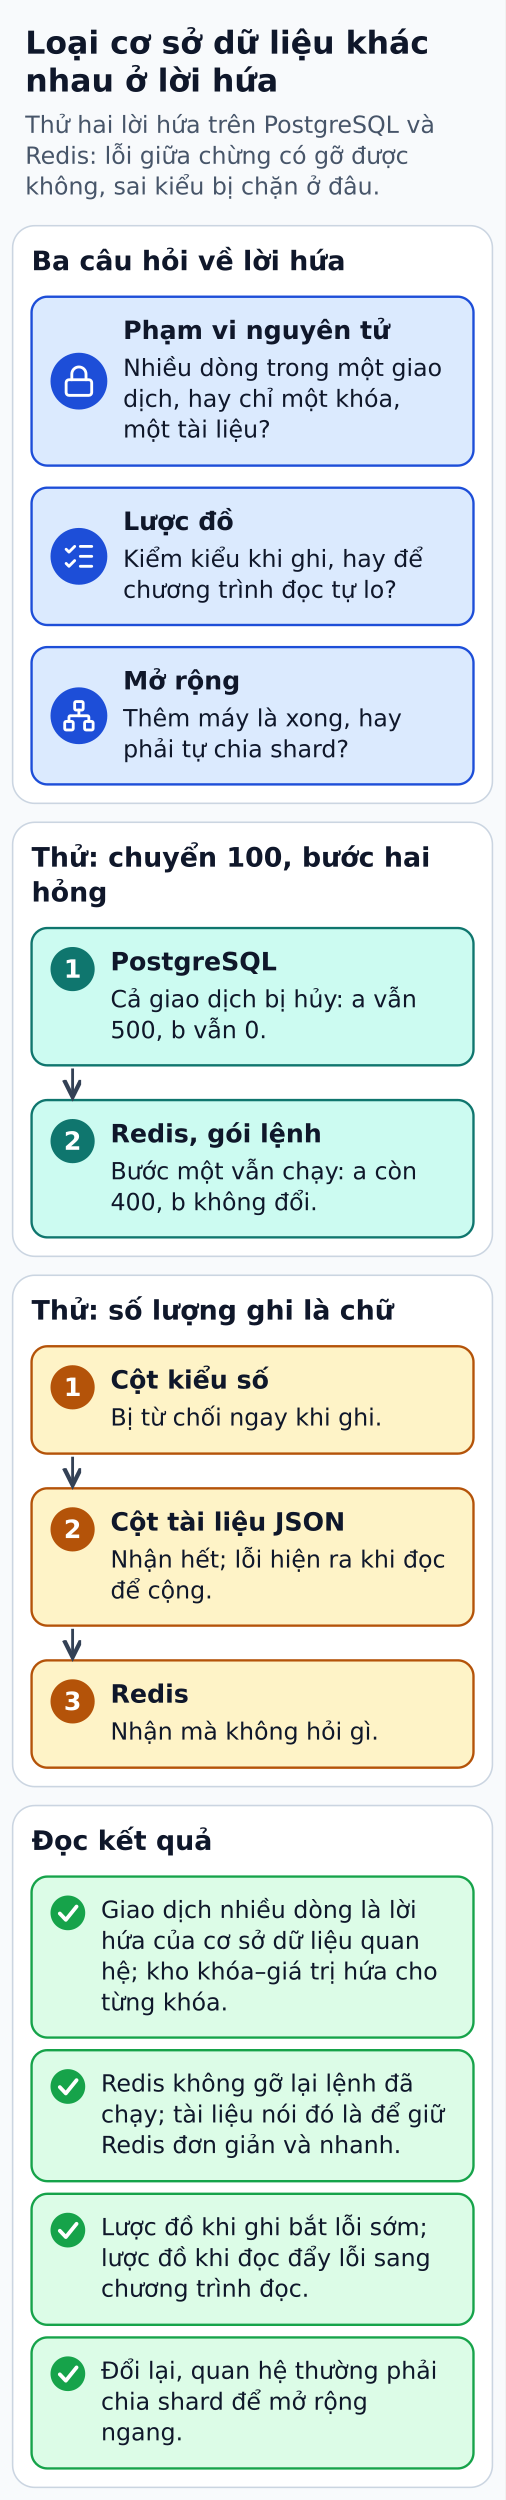
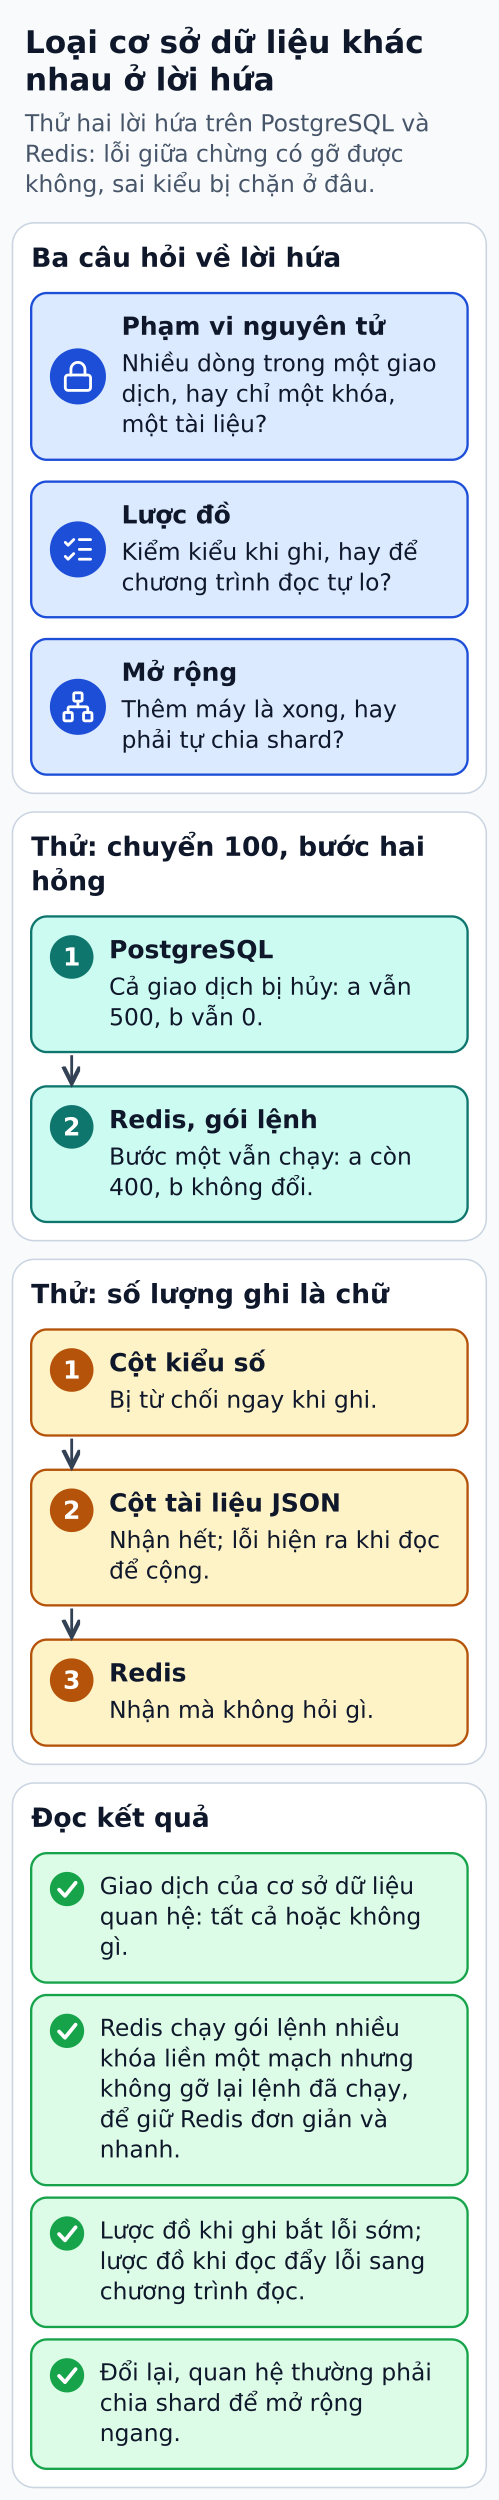
- <svg xmlns="http://www.w3.org/2000/svg" width="320" height="1584" viewBox="0 0 320 1584" role="img" aria-labelledby="title desc">
+ <svg xmlns="http://www.w3.org/2000/svg" width="320" height="1604" viewBox="0 0 320 1604" role="img" aria-labelledby="title desc">
  <defs>
    <marker id="arrow" markerWidth="8" markerHeight="8" refX="6" refY="3" orient="auto">
      <path d="M0,0 L6,3 L0,6" fill="none" stroke="#334155" stroke-width="1.5" />
    </marker>
  </defs>
-   <rect width="320" height="1584" fill="#f8fafc" />
+   <rect width="320" height="1604" fill="#f8fafc" />
  <g font-family="DejaVu Sans, Arial, sans-serif" fill="#0f172a">
    <text x="16" y="34" font-size="20" fill="#0f172a" font-weight="bold" text-anchor="start">Loại cơ sở dữ liệu khác</text>
    <text x="16" y="58" font-size="20" fill="#0f172a" font-weight="bold" text-anchor="start">nhau ở lời hứa</text>
    <text x="16" y="84.2" font-size="15" fill="#475569" font-weight="normal" text-anchor="start">Thử hai lời hứa trên PostgreSQL và</text>
    <text x="16" y="103.8" font-size="15" fill="#475569" font-weight="normal" text-anchor="start">Redis: lỗi giữa chừng có gỡ được</text>
    <text x="16" y="123.2" font-size="15" fill="#475569" font-weight="normal" text-anchor="start">không, sai kiểu bị chặn ở đâu.</text>
    <rect x="8" y="143" width="304" height="366" rx="14" fill="#ffffff" stroke="#cbd5e1" stroke-width="1" />
    <text x="20" y="171.2" font-size="17" fill="#0f172a" font-weight="bold" text-anchor="start">Ba câu hỏi về lời hứa</text>
    <rect x="20" y="188" width="280" height="107" rx="10" fill="#dbeafe" stroke="#1d4ed8" stroke-width="1.5" />
    <circle cx="50" cy="241.5" r="18" fill="#1d4ed8" />
    <g transform="translate(39.2 230.7) scale(0.9)" fill="none" stroke="#FFFFFF" stroke-width="2" stroke-linecap="round" stroke-linejoin="round">
      <rect height="11" rx="2" ry="2" width="18" x="3" y="11" />
      <path d="M7 11V7a5 5 0 0 1 10 0v4" />
    </g>
    <text x="78" y="214.8" font-size="16" fill="#0f172a" font-weight="bold" text-anchor="start">Phạm vi nguyên tử</text>
    <text x="78" y="238.2" font-size="15" fill="#0f172a" font-weight="normal" text-anchor="start">Nhiều dòng trong một giao</text>
    <text x="78" y="257.8" font-size="15" fill="#0f172a" font-weight="normal" text-anchor="start">dịch, hay chỉ một khóa,</text>
    <text x="78" y="277.2" font-size="15" fill="#0f172a" font-weight="normal" text-anchor="start">một tài liệu?</text>
    <rect x="20" y="309" width="280" height="87" rx="10" fill="#dbeafe" stroke="#1d4ed8" stroke-width="1.5" />
    <circle cx="50" cy="352.5" r="18" fill="#1d4ed8" />
    <g transform="translate(39.2 341.7) scale(0.9)" fill="none" stroke="#FFFFFF" stroke-width="2" stroke-linecap="round" stroke-linejoin="round">
      <path d="M13 5h8" />
      <path d="M13 12h8" />
      <path d="M13 19h8" />
      <path d="m3 17 2 2 4-4" />
      <path d="m3 7 2 2 4-4" />
    </g>
    <text x="78" y="335.8" font-size="16" fill="#0f172a" font-weight="bold" text-anchor="start">Lược đồ</text>
    <text x="78" y="359.2" font-size="15" fill="#0f172a" font-weight="normal" text-anchor="start">Kiểm kiểu khi ghi, hay để</text>
    <text x="78" y="378.8" font-size="15" fill="#0f172a" font-weight="normal" text-anchor="start">chương trình đọc tự lo?</text>
    <rect x="20" y="410" width="280" height="87" rx="10" fill="#dbeafe" stroke="#1d4ed8" stroke-width="1.5" />
    <circle cx="50" cy="453.5" r="18" fill="#1d4ed8" />
    <g transform="translate(39.2 442.7) scale(0.9)" fill="none" stroke="#FFFFFF" stroke-width="2" stroke-linecap="round" stroke-linejoin="round">
      <rect height="6" rx="1" width="6" x="16" y="16" />
      <rect height="6" rx="1" width="6" x="2" y="16" />
      <rect height="6" rx="1" width="6" x="9" y="2" />
      <path d="M5 16v-3a1 1 0 0 1 1-1h12a1 1 0 0 1 1 1v3" />
      <path d="M12 12V8" />
    </g>
    <text x="78" y="436.8" font-size="16" fill="#0f172a" font-weight="bold" text-anchor="start">Mở rộng</text>
    <text x="78" y="460.2" font-size="15" fill="#0f172a" font-weight="normal" text-anchor="start">Thêm máy là xong, hay</text>
    <text x="78" y="479.8" font-size="15" fill="#0f172a" font-weight="normal" text-anchor="start">phải tự chia shard?</text>
    <rect x="8" y="521" width="304" height="275" rx="14" fill="#ffffff" stroke="#cbd5e1" stroke-width="1" />
    <text x="20" y="549.1" font-size="17" fill="#0f172a" font-weight="bold" text-anchor="start">Thử: chuyển 100, bước hai</text>
    <text x="20" y="571.2" font-size="17" fill="#0f172a" font-weight="bold" text-anchor="start">hỏng</text>
    <rect x="20" y="588" width="280" height="87" rx="10" fill="#ccfbf1" stroke="#0f766e" stroke-width="1.5" />
    <circle cx="46" cy="614" r="14" fill="#0f766e" />
    <text x="46" y="619.5" font-size="16" fill="#ffffff" font-weight="bold" text-anchor="middle">1</text>
    <text x="70" y="614.8" font-size="16" fill="#0f172a" font-weight="bold" text-anchor="start">PostgreSQL</text>
    <text x="70" y="638.2" font-size="15" fill="#0f172a" font-weight="normal" text-anchor="start">Cả giao dịch bị hủy: a vẫn</text>
    <text x="70" y="657.8" font-size="15" fill="#0f172a" font-weight="normal" text-anchor="start">500, b vẫn 0.</text>
    <rect x="20" y="697" width="280" height="87" rx="10" fill="#ccfbf1" stroke="#0f766e" stroke-width="1.5" />
    <circle cx="46" cy="723" r="14" fill="#0f766e" />
    <text x="46" y="728.5" font-size="16" fill="#ffffff" font-weight="bold" text-anchor="middle">2</text>
    <text x="70" y="723.8" font-size="16" fill="#0f172a" font-weight="bold" text-anchor="start">Redis, gói lệnh</text>
    <text x="70" y="747.2" font-size="15" fill="#0f172a" font-weight="normal" text-anchor="start">Bước một vẫn chạy: a còn</text>
    <text x="70" y="766.8" font-size="15" fill="#0f172a" font-weight="normal" text-anchor="start">400, b không đổi.</text>
    <polyline points="46,677 46,695" fill="none" stroke="#334155" stroke-width="1.8" stroke-linejoin="round" marker-end="url(#arrow)" />
    <rect x="8" y="808" width="304" height="324" rx="14" fill="#ffffff" stroke="#cbd5e1" stroke-width="1" />
    <text x="20" y="836.1" font-size="17" fill="#0f172a" font-weight="bold" text-anchor="start">Thử: số lượng ghi là chữ</text>
    <rect x="20" y="853" width="280" height="68" rx="10" fill="#fef3c7" stroke="#b45309" stroke-width="1.5" />
    <circle cx="46" cy="879" r="14" fill="#b45309" />
    <text x="46" y="884.5" font-size="16" fill="#ffffff" font-weight="bold" text-anchor="middle">1</text>
    <text x="70" y="879.8" font-size="16" fill="#0f172a" font-weight="bold" text-anchor="start">Cột kiểu số</text>
    <text x="70" y="903.2" font-size="15" fill="#0f172a" font-weight="normal" text-anchor="start">Bị từ chối ngay khi ghi.</text>
    <rect x="20" y="943" width="280" height="87" rx="10" fill="#fef3c7" stroke="#b45309" stroke-width="1.5" />
    <circle cx="46" cy="969" r="14" fill="#b45309" />
    <text x="46" y="974.5" font-size="16" fill="#ffffff" font-weight="bold" text-anchor="middle">2</text>
    <text x="70" y="969.8" font-size="16" fill="#0f172a" font-weight="bold" text-anchor="start">Cột tài liệu JSON</text>
    <text x="70" y="993.2" font-size="15" fill="#0f172a" font-weight="normal" text-anchor="start">Nhận hết; lỗi hiện ra khi đọc</text>
    <text x="70" y="1012.8" font-size="15" fill="#0f172a" font-weight="normal" text-anchor="start">để cộng.</text>
    <polyline points="46,923 46,941" fill="none" stroke="#334155" stroke-width="1.8" stroke-linejoin="round" marker-end="url(#arrow)" />
    <rect x="20" y="1052" width="280" height="68" rx="10" fill="#fef3c7" stroke="#b45309" stroke-width="1.5" />
    <circle cx="46" cy="1078" r="14" fill="#b45309" />
    <text x="46" y="1083.5" font-size="16" fill="#ffffff" font-weight="bold" text-anchor="middle">3</text>
    <text x="70" y="1078.8" font-size="16" fill="#0f172a" font-weight="bold" text-anchor="start">Redis</text>
    <text x="70" y="1102.2" font-size="15" fill="#0f172a" font-weight="normal" text-anchor="start">Nhận mà không hỏi gì.</text>
    <polyline points="46,1032 46,1050" fill="none" stroke="#334155" stroke-width="1.8" stroke-linejoin="round" marker-end="url(#arrow)" />
-     <rect x="8" y="1144" width="304" height="432" rx="14" fill="#ffffff" stroke="#cbd5e1" stroke-width="1" />
+     <rect x="8" y="1144" width="304" height="452" rx="14" fill="#ffffff" stroke="#cbd5e1" stroke-width="1" />
    <text x="20" y="1172.1" font-size="17" fill="#0f172a" font-weight="bold" text-anchor="start">Đọc kết quả</text>
-     <rect x="20" y="1189" width="280" height="102" rx="10" fill="#dcfce7" stroke="#16a34a" stroke-width="1.5" />
+     <rect x="20" y="1189" width="280" height="83" rx="10" fill="#dcfce7" stroke="#16a34a" stroke-width="1.5" />
    <circle cx="43" cy="1212" r="11" fill="#16a34a" />
    <polyline points="37.9,1212.4 41.7,1216.4 48.5,1208" fill="none" stroke="#ffffff" stroke-width="2.4" stroke-linecap="round" stroke-linejoin="round" />
-     <text x="64" y="1215.2" font-size="15" fill="#0f172a" font-weight="normal" text-anchor="start">Giao dịch nhiều dòng là lời</text>
-     <text x="64" y="1234.8" font-size="15" fill="#0f172a" font-weight="normal" text-anchor="start">hứa của cơ sở dữ liệu quan</text>
-     <text x="64" y="1254.2" font-size="15" fill="#0f172a" font-weight="normal" text-anchor="start">hệ; kho khóa–giá trị hứa cho</text>
-     <text x="64" y="1273.8" font-size="15" fill="#0f172a" font-weight="normal" text-anchor="start">từng khóa.</text>
-     <rect x="20" y="1299" width="280" height="83" rx="10" fill="#dcfce7" stroke="#16a34a" stroke-width="1.5" />
-     <circle cx="43" cy="1322" r="11" fill="#16a34a" />
-     <polyline points="37.9,1322.4 41.7,1326.4 48.5,1318" fill="none" stroke="#ffffff" stroke-width="2.4" stroke-linecap="round" stroke-linejoin="round" />
-     <text x="64" y="1325.2" font-size="15" fill="#0f172a" font-weight="normal" text-anchor="start">Redis không gỡ lại lệnh đã</text>
-     <text x="64" y="1344.8" font-size="15" fill="#0f172a" font-weight="normal" text-anchor="start">chạy; tài liệu nói đó là để giữ</text>
-     <text x="64" y="1364.2" font-size="15" fill="#0f172a" font-weight="normal" text-anchor="start">Redis đơn giản và nhanh.</text>
-     <rect x="20" y="1390" width="280" height="83" rx="10" fill="#dcfce7" stroke="#16a34a" stroke-width="1.5" />
-     <circle cx="43" cy="1413" r="11" fill="#16a34a" />
-     <polyline points="37.9,1413.4 41.7,1417.4 48.5,1409" fill="none" stroke="#ffffff" stroke-width="2.4" stroke-linecap="round" stroke-linejoin="round" />
-     <text x="64" y="1416.2" font-size="15" fill="#0f172a" font-weight="normal" text-anchor="start">Lược đồ khi ghi bắt lỗi sớm;</text>
-     <text x="64" y="1435.8" font-size="15" fill="#0f172a" font-weight="normal" text-anchor="start">lược đồ khi đọc đẩy lỗi sang</text>
-     <text x="64" y="1455.2" font-size="15" fill="#0f172a" font-weight="normal" text-anchor="start">chương trình đọc.</text>
-     <rect x="20" y="1481" width="280" height="83" rx="10" fill="#dcfce7" stroke="#16a34a" stroke-width="1.5" />
-     <circle cx="43" cy="1504" r="11" fill="#16a34a" />
-     <polyline points="37.9,1504.4 41.7,1508.4 48.5,1500" fill="none" stroke="#ffffff" stroke-width="2.4" stroke-linecap="round" stroke-linejoin="round" />
-     <text x="64" y="1507.2" font-size="15" fill="#0f172a" font-weight="normal" text-anchor="start">Đổi lại, quan hệ thường phải</text>
-     <text x="64" y="1526.8" font-size="15" fill="#0f172a" font-weight="normal" text-anchor="start">chia shard để mở rộng</text>
-     <text x="64" y="1546.2" font-size="15" fill="#0f172a" font-weight="normal" text-anchor="start">ngang.</text>
+     <text x="64" y="1215.2" font-size="15" fill="#0f172a" font-weight="normal" text-anchor="start">Giao dịch của cơ sở dữ liệu</text>
+     <text x="64" y="1234.8" font-size="15" fill="#0f172a" font-weight="normal" text-anchor="start">quan hệ: tất cả hoặc không</text>
+     <text x="64" y="1254.2" font-size="15" fill="#0f172a" font-weight="normal" text-anchor="start">gì.</text>
+     <rect x="20" y="1280" width="280" height="122" rx="10" fill="#dcfce7" stroke="#16a34a" stroke-width="1.5" />
+     <circle cx="43" cy="1303" r="11" fill="#16a34a" />
+     <polyline points="37.9,1303.4 41.7,1307.4 48.5,1299" fill="none" stroke="#ffffff" stroke-width="2.4" stroke-linecap="round" stroke-linejoin="round" />
+     <text x="64" y="1306.2" font-size="15" fill="#0f172a" font-weight="normal" text-anchor="start">Redis chạy gói lệnh nhiều</text>
+     <text x="64" y="1325.8" font-size="15" fill="#0f172a" font-weight="normal" text-anchor="start">khóa liền một mạch nhưng</text>
+     <text x="64" y="1345.2" font-size="15" fill="#0f172a" font-weight="normal" text-anchor="start">không gỡ lại lệnh đã chạy,</text>
+     <text x="64" y="1364.8" font-size="15" fill="#0f172a" font-weight="normal" text-anchor="start">để giữ Redis đơn giản và</text>
+     <text x="64" y="1384.2" font-size="15" fill="#0f172a" font-weight="normal" text-anchor="start">nhanh.</text>
+     <rect x="20" y="1410" width="280" height="83" rx="10" fill="#dcfce7" stroke="#16a34a" stroke-width="1.5" />
+     <circle cx="43" cy="1433" r="11" fill="#16a34a" />
+     <polyline points="37.9,1433.4 41.7,1437.4 48.5,1429" fill="none" stroke="#ffffff" stroke-width="2.4" stroke-linecap="round" stroke-linejoin="round" />
+     <text x="64" y="1436.2" font-size="15" fill="#0f172a" font-weight="normal" text-anchor="start">Lược đồ khi ghi bắt lỗi sớm;</text>
+     <text x="64" y="1455.8" font-size="15" fill="#0f172a" font-weight="normal" text-anchor="start">lược đồ khi đọc đẩy lỗi sang</text>
+     <text x="64" y="1475.2" font-size="15" fill="#0f172a" font-weight="normal" text-anchor="start">chương trình đọc.</text>
+     <rect x="20" y="1501" width="280" height="83" rx="10" fill="#dcfce7" stroke="#16a34a" stroke-width="1.5" />
+     <circle cx="43" cy="1524" r="11" fill="#16a34a" />
+     <polyline points="37.9,1524.4 41.7,1528.4 48.5,1520" fill="none" stroke="#ffffff" stroke-width="2.4" stroke-linecap="round" stroke-linejoin="round" />
+     <text x="64" y="1527.2" font-size="15" fill="#0f172a" font-weight="normal" text-anchor="start">Đổi lại, quan hệ thường phải</text>
+     <text x="64" y="1546.8" font-size="15" fill="#0f172a" font-weight="normal" text-anchor="start">chia shard để mở rộng</text>
+     <text x="64" y="1566.2" font-size="15" fill="#0f172a" font-weight="normal" text-anchor="start">ngang.</text>
  </g>
</svg>
